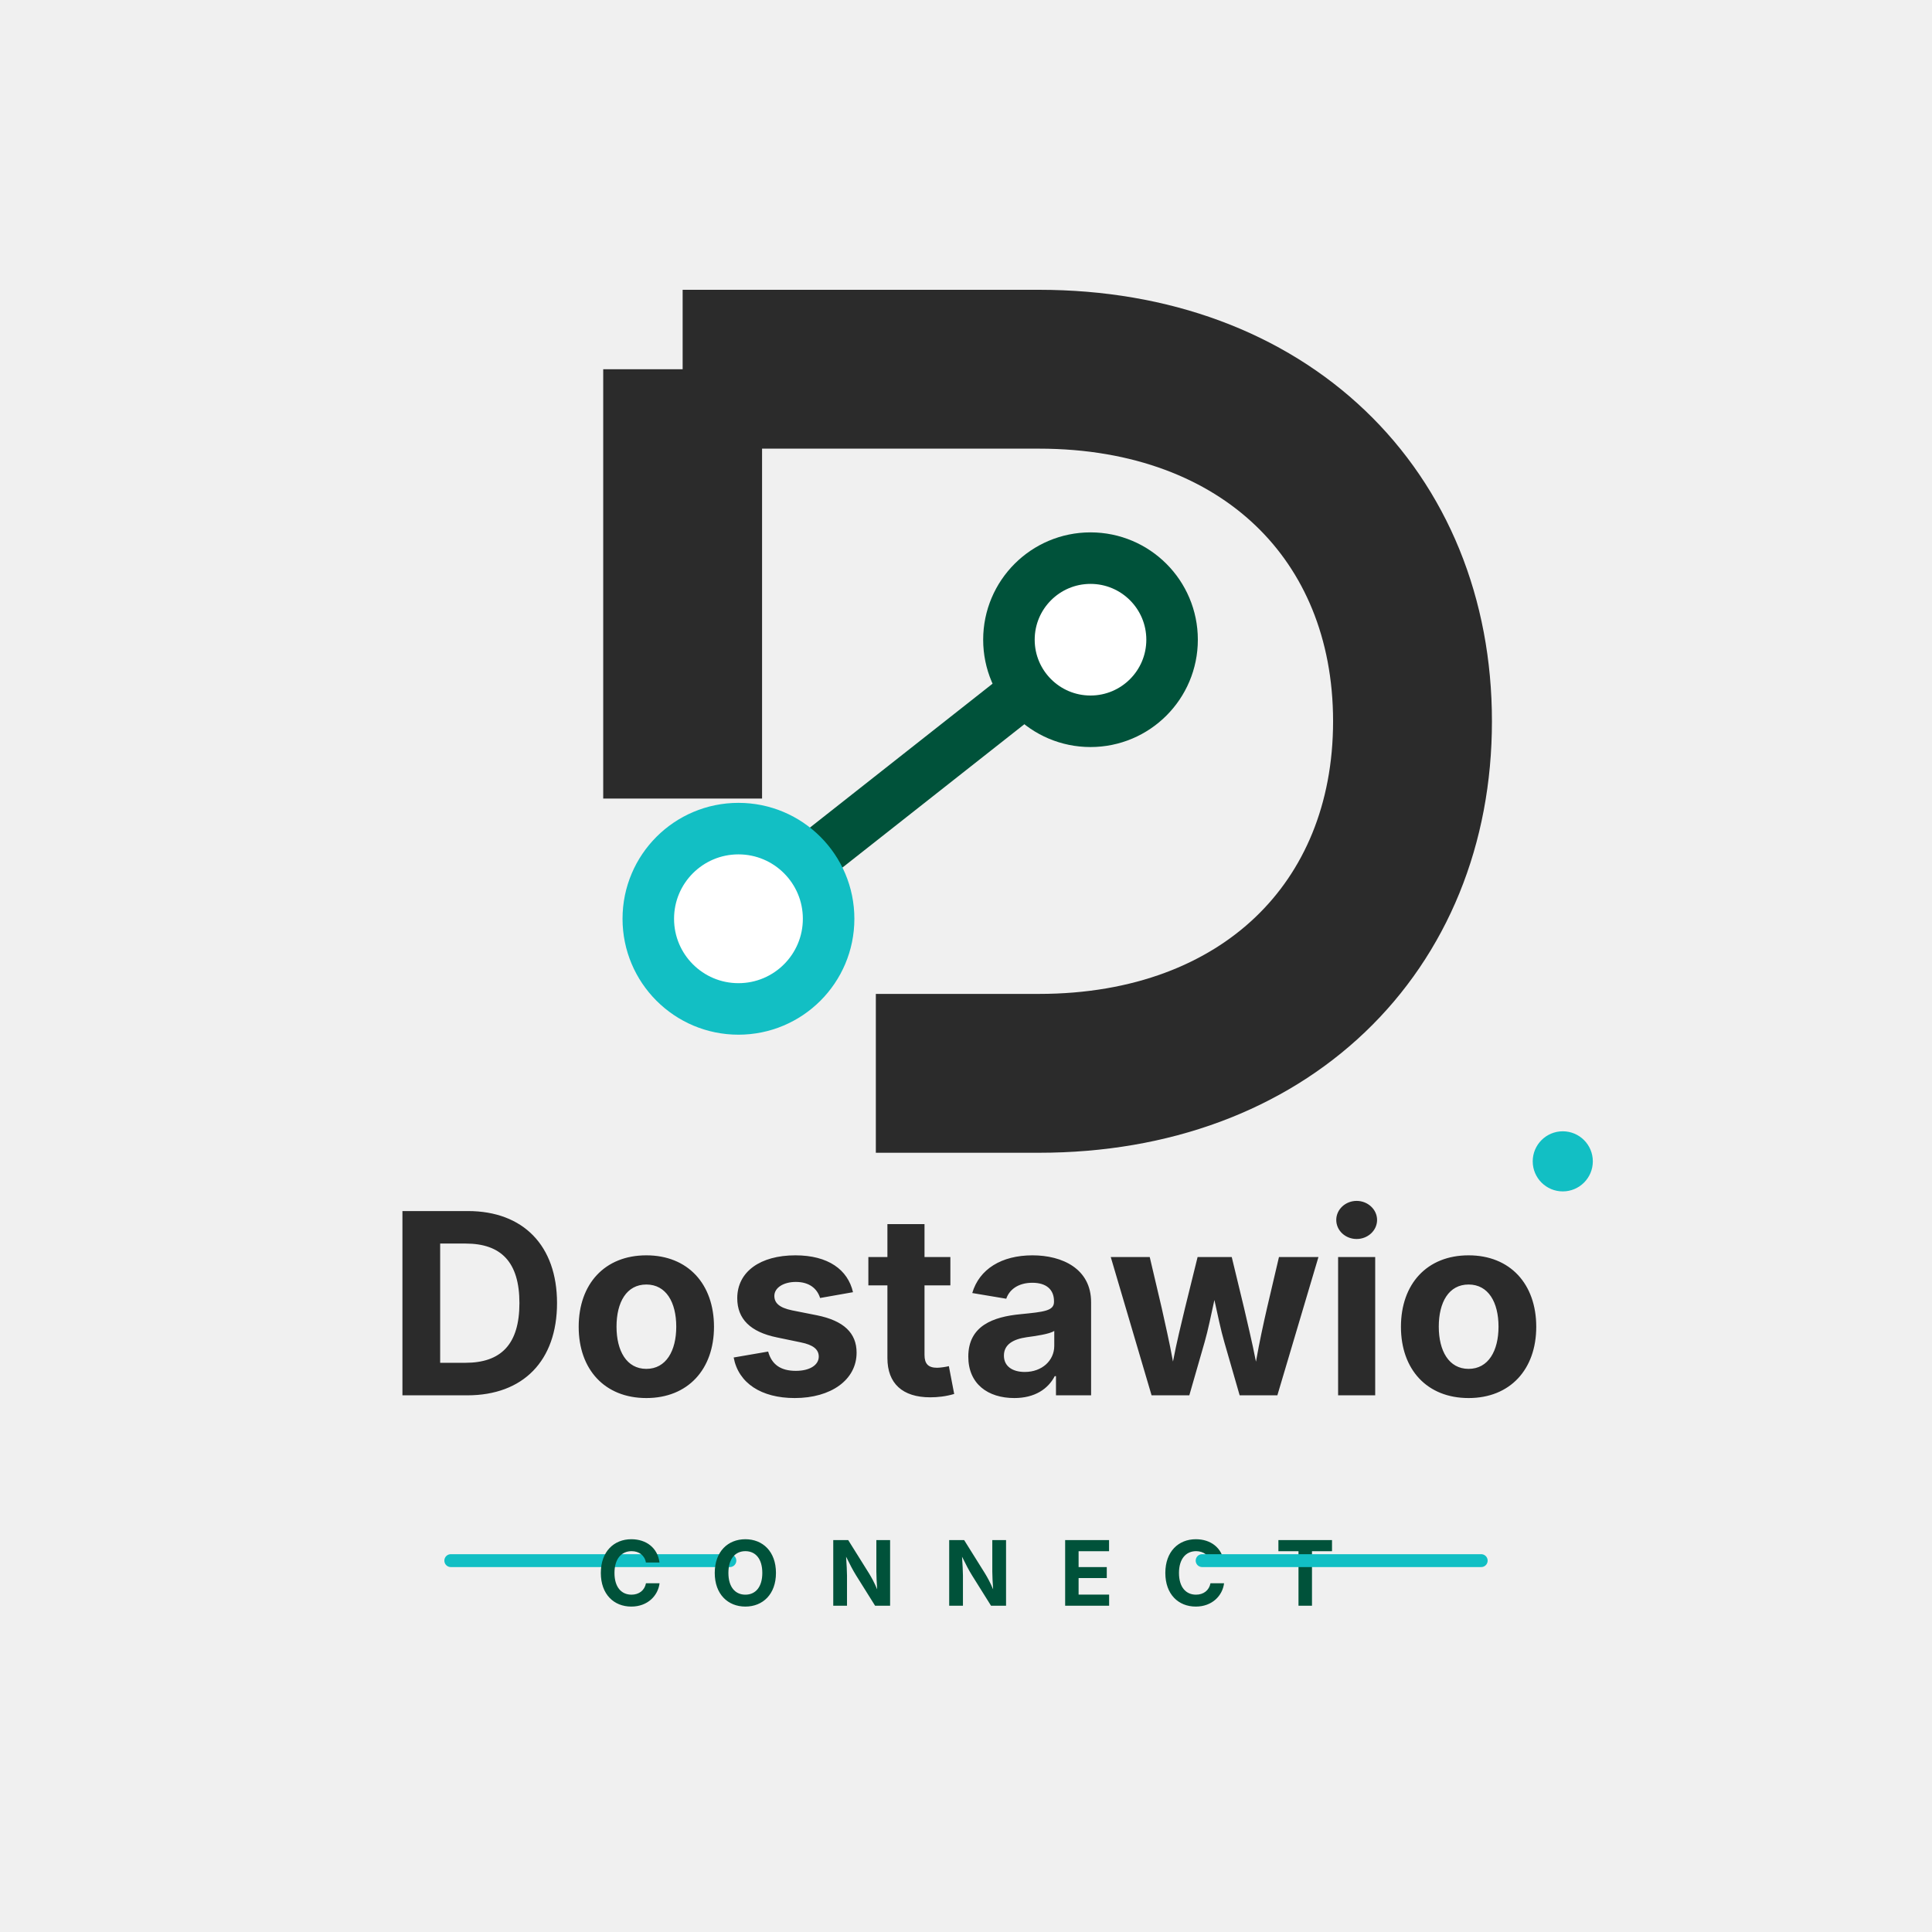
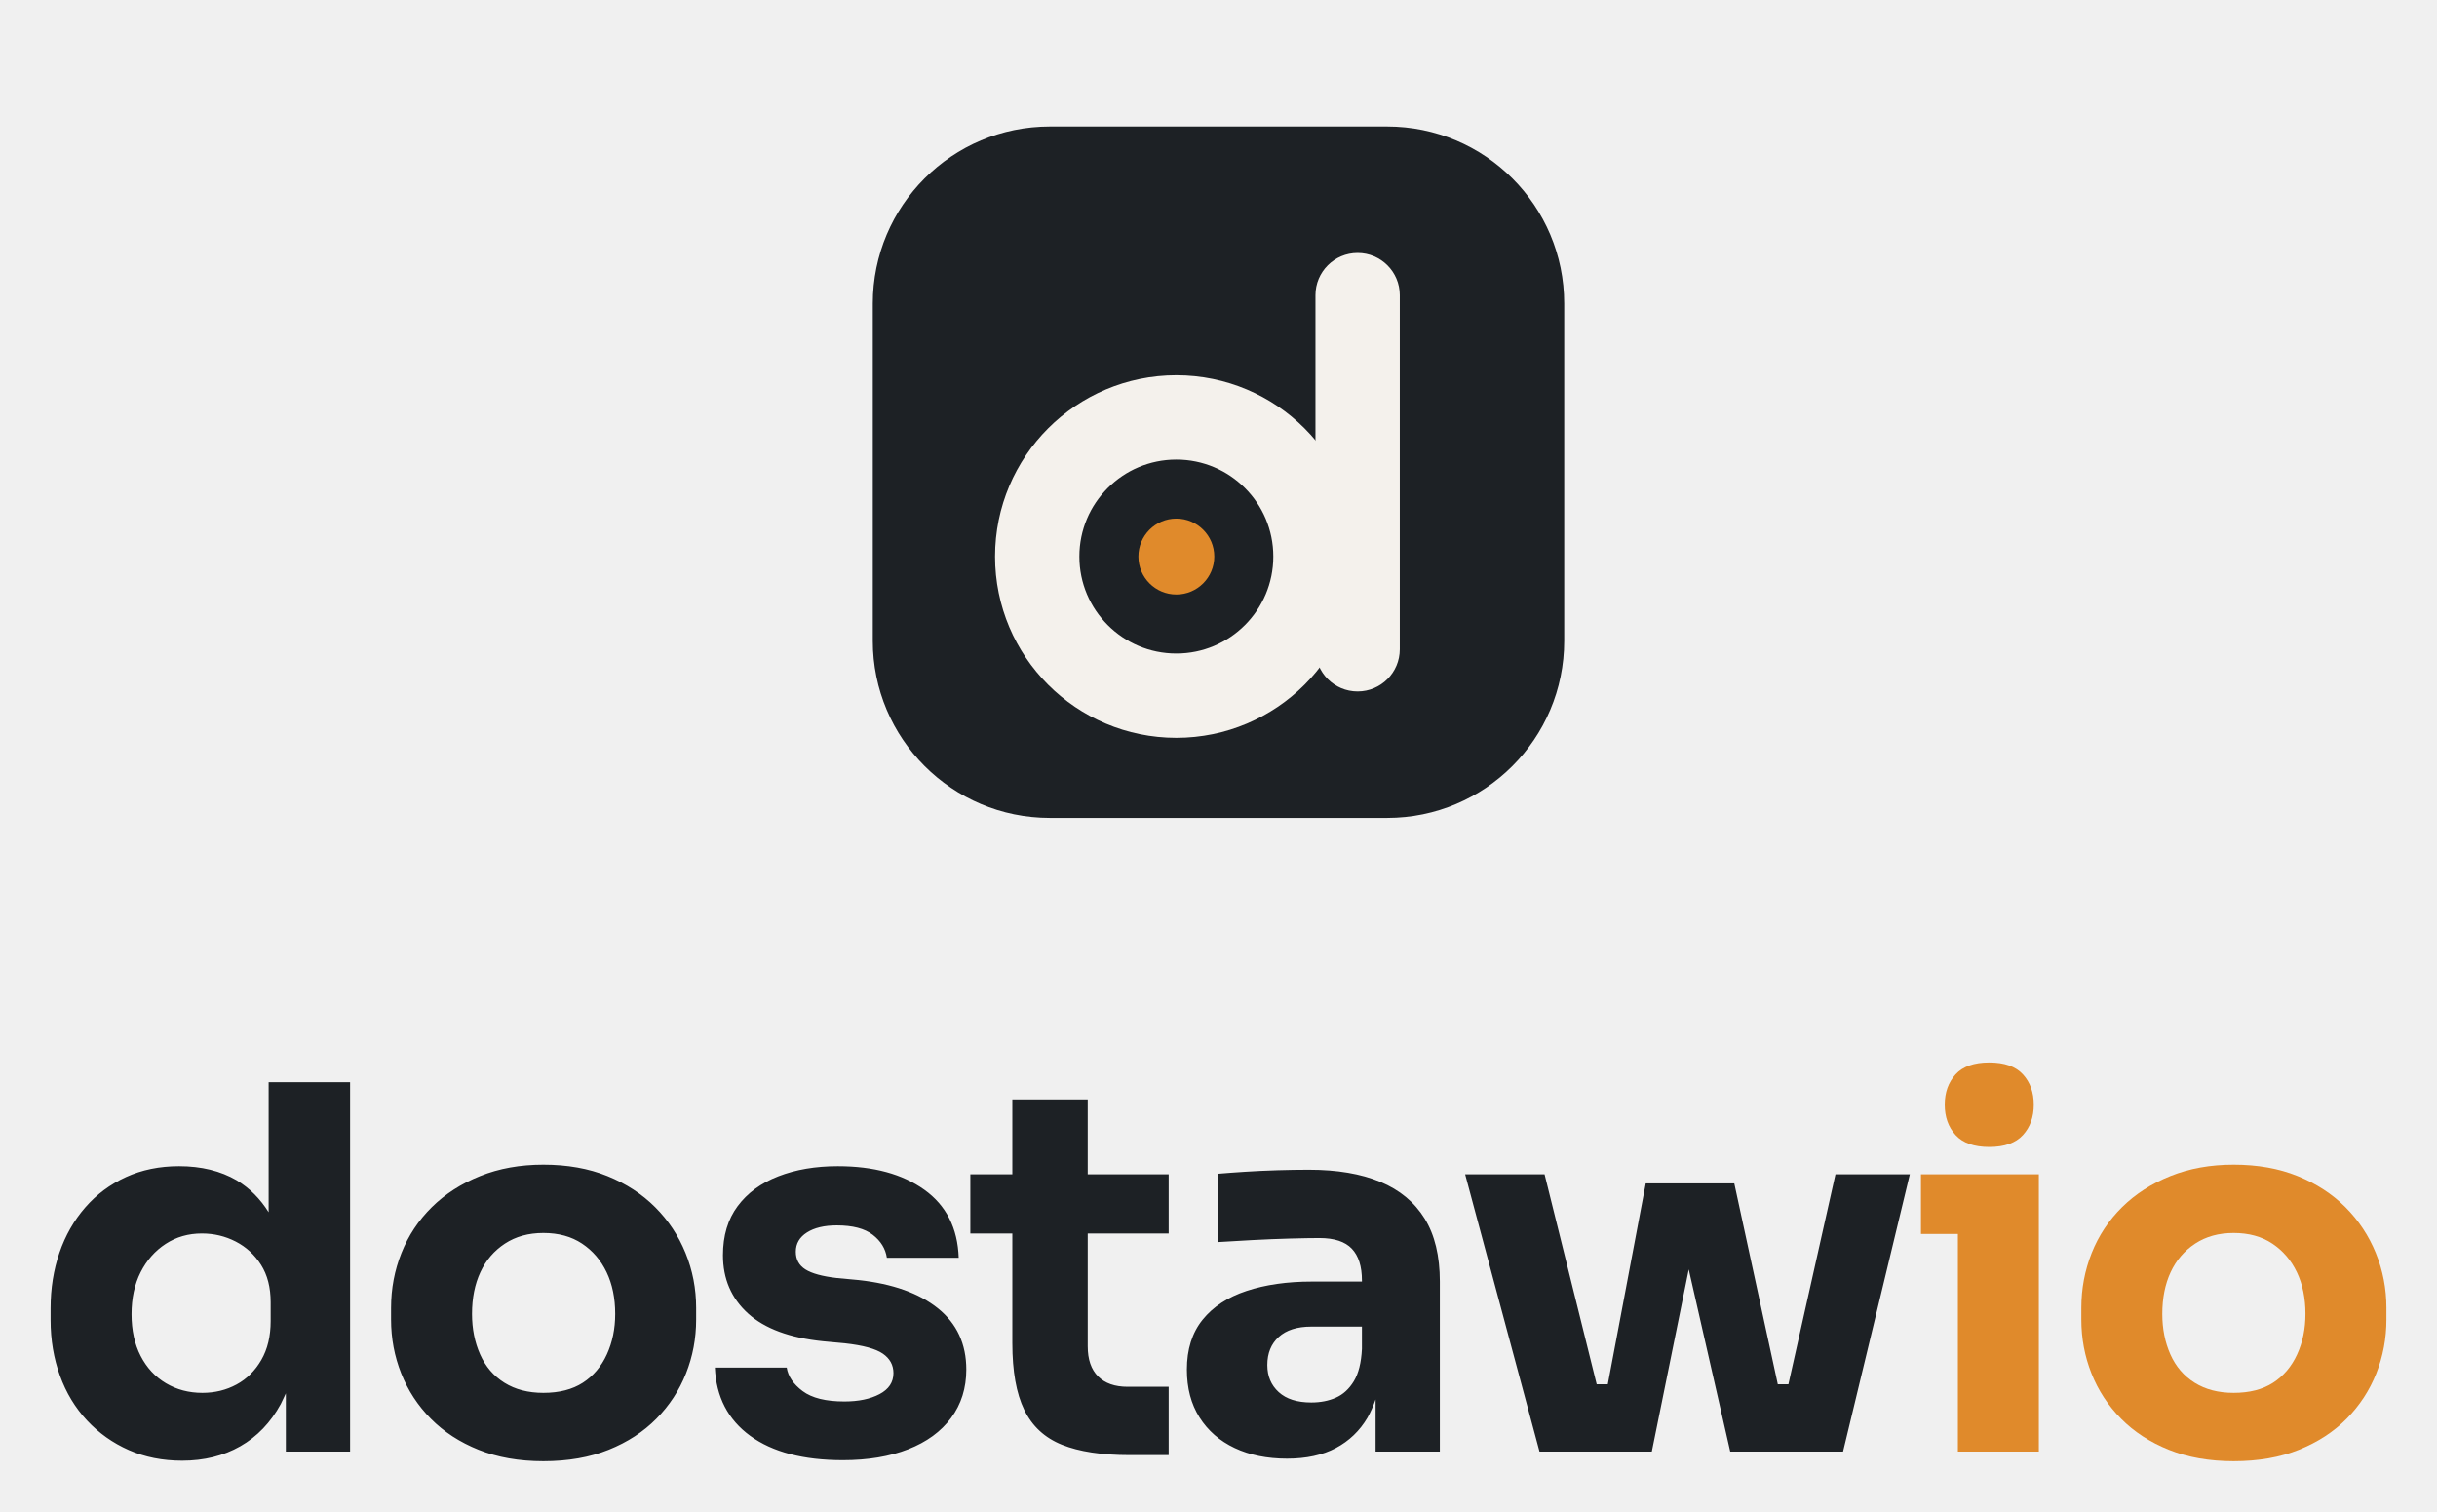
- <svg xmlns="http://www.w3.org/2000/svg" viewBox="0 0 900 900" role="img" aria-label="Dostawio stacked logo">
-   <defs>
-     <style>
-       .d-main{fill:none;stroke:#2B2B2B;stroke-width:74;stroke-linecap:butt;stroke-linejoin:round}
-       .link-line{stroke:#00523A;stroke-width:24;stroke-linecap:round}
-       .node-teal{fill:white;stroke:#12BFC4;stroke-width:24}
-       .node-green{fill:white;stroke:#00523A;stroke-width:24}
-     </style>
-   </defs>
-   <g transform="translate(190 80)">
-     <path class="d-main" d="M128 92H294C399 92 468 160 468 256C468 352 399 420 294 420H218" />
-     <path class="d-main" d="M128 92V292" />
-     <path class="link-line" d="M168 336L300 232" />
-     <circle class="node-teal" cx="154" cy="348" r="42" />
-     <circle class="node-green" cx="318" cy="218" r="38" />
+ <svg xmlns="http://www.w3.org/2000/svg" viewBox="0 0 578.04 358.56" width="578.04" height="358.56">
+   <svg x="189.02" y="12" width="200" height="200" viewBox="0 0 200 200">
+     <rect x="18" y="18" width="164" height="164" rx="42" fill="#1D2125" />
+     <circle cx="90" cy="120" r="33" fill="none" stroke="#F4F1EC" stroke-width="20" />
+     <rect x="123" y="48" width="20" height="104" rx="10" fill="#F4F1EC" />
+     <circle cx="90" cy="120" r="9" fill="#E08A2B" />
+   </svg>
+   <g transform="translate(7.32,344.28)">
+     <path d="M35.88 2.16L35.88 2.16Q28.92 2.16 23.22-0.36Q17.52-2.88 13.32-7.38Q9.12-11.88 6.90-18Q4.68-24.12 4.68-31.20L4.68-31.20L4.68-33.96Q4.68-41.04 6.78-47.16Q8.88-53.28 12.90-57.90Q16.92-62.52 22.56-65.10Q28.20-67.68 35.16-67.68L35.16-67.68Q43.08-67.68 48.84-64.32L48.84-64.32Q53.40-61.56 56.40-56.76L56.40-56.76L56.40-87.60L75.72-87.60L75.72 0L60.48 0L60.48-13.80Q59.88-12.48 59.28-11.28L59.28-11.28Q55.68-4.68 49.68-1.26Q43.68 2.16 35.88 2.16ZM40.68-13.92L40.68-13.92Q45.12-13.92 48.78-15.90Q52.44-17.88 54.66-21.72Q56.88-25.56 56.88-30.96L56.88-30.96L56.88-35.40Q56.88-40.68 54.60-44.28Q52.32-47.88 48.60-49.80Q44.88-51.72 40.56-51.72L40.56-51.72Q35.76-51.72 31.98-49.26Q28.20-46.80 26.04-42.54Q23.88-38.28 23.88-32.58Q23.88-26.88 26.04-22.68Q28.20-18.48 32.04-16.20Q35.88-13.92 40.68-13.92ZM121.56 2.28L121.56 2.28Q112.92 2.28 106.20-0.42Q99.48-3.12 94.86-7.80Q90.24-12.48 87.84-18.54Q85.44-24.60 85.44-31.32L85.44-31.32L85.44-34.08Q85.44-40.92 87.90-47.10Q90.36-53.28 95.10-57.96Q99.84-62.64 106.56-65.34Q113.28-68.04 121.56-68.04L121.56-68.04Q130.08-68.04 136.74-65.34Q143.40-62.64 148.08-57.96Q152.76-53.28 155.28-47.10Q157.80-40.92 157.80-34.08L157.80-34.08L157.80-31.32Q157.80-24.60 155.40-18.54Q153-12.48 148.38-7.80Q143.76-3.12 137.04-0.42Q130.32 2.28 121.56 2.28ZM121.56-13.92L121.56-13.92Q127.20-13.92 130.92-16.32Q134.64-18.72 136.62-23.04Q138.60-27.36 138.60-32.64L138.60-32.64Q138.60-38.28 136.56-42.54Q134.52-46.80 130.74-49.32Q126.96-51.84 121.56-51.84L121.56-51.84Q116.28-51.84 112.44-49.32Q108.60-46.80 106.62-42.54Q104.64-38.28 104.64-32.64L104.64-32.64Q104.64-27.36 106.56-23.04Q108.48-18.72 112.32-16.32Q116.16-13.92 121.56-13.92ZM192.60 2.04L192.60 2.04Q178.56 2.04 170.64-3.72Q162.72-9.48 162.24-19.92L162.24-19.92L179.28-19.92Q179.76-16.80 183.06-14.34Q186.36-11.88 192.96-11.88L192.96-11.88Q198-11.88 201.30-13.62Q204.60-15.36 204.60-18.60L204.60-18.60Q204.60-21.48 202.08-23.22Q199.56-24.96 193.08-25.68L193.08-25.68L187.92-26.16Q176.04-27.36 170.10-32.76Q164.16-38.16 164.16-46.56L164.16-46.56Q164.16-53.52 167.64-58.20Q171.12-62.88 177.30-65.28Q183.48-67.68 191.40-67.68L191.40-67.68Q204.12-67.68 211.92-62.10Q219.72-56.52 220.08-45.96L220.08-45.96L203.04-45.96Q202.56-49.20 199.68-51.42Q196.80-53.64 191.16-53.64L191.16-53.64Q186.72-53.64 184.08-51.96Q181.44-50.28 181.44-47.40L181.44-47.40Q181.44-44.64 183.72-43.20Q186-41.76 191.16-41.16L191.16-41.16L196.32-40.68Q208.44-39.36 215.16-33.96Q221.88-28.56 221.88-19.44L221.88-19.44Q221.88-12.84 218.28-7.98Q214.68-3.12 208.08-0.54Q201.48 2.04 192.60 2.04ZM269.88 0.84L260.64 0.84Q250.68 0.84 244.56-1.62Q238.44-4.08 235.62-9.90Q232.80-15.72 232.80-25.68L232.80-25.68L232.80-51.72L222.84-51.72L222.84-65.76L232.80-65.76L232.80-83.52L250.68-83.52L250.68-65.76L269.88-65.76L269.88-51.72L250.68-51.72L250.68-24.96Q250.68-20.28 253.14-17.82Q255.60-15.36 260.16-15.36L260.16-15.36L269.88-15.36L269.88 0.84ZM334.20 0L318.96 0L318.96-12.36Q318.12-9.96 317.04-8.04L317.04-8.04Q314.28-3.36 309.54-0.84Q304.80 1.68 297.96 1.68L297.96 1.68Q290.88 1.68 285.54-0.84Q280.20-3.36 277.20-8.10Q274.20-12.84 274.20-19.44L274.20-19.44Q274.20-26.64 277.92-31.26Q281.64-35.88 288.36-38.10Q295.08-40.32 303.84-40.32L303.84-40.32L315.72-40.32L315.72-40.56Q315.72-45.60 313.32-48.12Q310.92-50.64 305.64-50.64L305.64-50.64Q303-50.64 298.68-50.52Q294.36-50.40 289.80-50.16Q285.24-49.92 281.52-49.68L281.52-49.68L281.52-65.88Q284.28-66.12 288-66.36Q291.72-66.60 295.68-66.72Q299.64-66.84 303.12-66.84L303.12-66.84Q313.20-66.84 320.10-63.96Q327-61.08 330.60-55.26Q334.20-49.44 334.20-40.32L334.20-40.32L334.20 0ZM315.72-24.36L315.72-29.64L303.72-29.64Q298.68-29.64 295.98-27.18Q293.28-24.72 293.28-20.52L293.28-20.52Q293.28-16.56 295.98-14.10Q298.68-11.64 303.72-11.64L303.72-11.64Q306.96-11.64 309.54-12.78Q312.12-13.92 313.80-16.68Q315.48-19.44 315.72-24.36L315.72-24.36ZM384.48 0L357.84 0L340.20-65.76L359.04-65.76L371.40-15.96L374.04-15.96L383.04-63.60L404.04-63.60L414.36-15.96L416.88-15.96L428.04-65.76L445.68-65.76L429.84 0L403.08 0L393.24-43.20L384.48 0Z" fill="#1D2125" />
+     <path d="M476.28 0L457.08 0L457.08-51.60L448.32-51.60L448.32-65.76L476.28-65.76L476.28 0ZM464.52-72.24L464.52-72.24Q459.12-72.24 456.54-75.06Q453.96-77.88 453.96-82.26Q453.96-86.64 456.54-89.46Q459.12-92.28 464.52-92.28L464.52-92.28Q469.92-92.28 472.50-89.46Q475.08-86.64 475.08-82.26Q475.08-77.88 472.50-75.06Q469.92-72.24 464.52-72.24ZM522.48 2.28L522.48 2.28Q513.84 2.28 507.12-0.42Q500.40-3.12 495.78-7.80Q491.16-12.48 488.76-18.54Q486.36-24.60 486.36-31.32L486.36-31.32L486.36-34.08Q486.36-40.92 488.82-47.10Q491.28-53.28 496.02-57.96Q500.76-62.64 507.48-65.34Q514.20-68.04 522.48-68.04L522.48-68.04Q531.00-68.04 537.66-65.34Q544.32-62.64 549-57.96Q553.68-53.28 556.20-47.10Q558.72-40.92 558.72-34.08L558.72-34.08L558.72-31.32Q558.72-24.60 556.32-18.54Q553.92-12.48 549.30-7.80Q544.68-3.12 537.96-0.42Q531.24 2.28 522.48 2.28ZM522.48-13.92L522.48-13.92Q528.12-13.92 531.84-16.32Q535.56-18.72 537.54-23.04Q539.52-27.36 539.52-32.64L539.52-32.64Q539.52-38.28 537.48-42.54Q535.44-46.80 531.66-49.32Q527.88-51.84 522.48-51.84L522.48-51.84Q517.20-51.84 513.36-49.32Q509.52-46.80 507.54-42.54Q505.56-38.28 505.56-32.64L505.56-32.64Q505.56-27.36 507.48-23.04Q509.40-18.72 513.24-16.32Q517.08-13.92 522.48-13.92Z" fill="#E08A2B" />
  </g>
-   <text x="450" y="650" font-family="Inter, Arial, Helvetica, sans-serif" font-size="118" font-weight="700" fill="#2B2B2B" text-anchor="middle">Dostawio</text>
-   <circle cx="728" cy="541" r="14" fill="#12BFC4" />
-   <line x1="210" y1="727" x2="340" y2="727" stroke="#12BFC4" stroke-width="6" stroke-linecap="round" />
-   <text x="450" y="748" font-family="Inter, Arial, Helvetica, sans-serif" font-size="42" font-weight="700" letter-spacing="22" fill="#00523A" text-anchor="middle">CONNECT</text>
-   <line x1="560" y1="727" x2="690" y2="727" stroke="#12BFC4" stroke-width="6" stroke-linecap="round" />
</svg>
